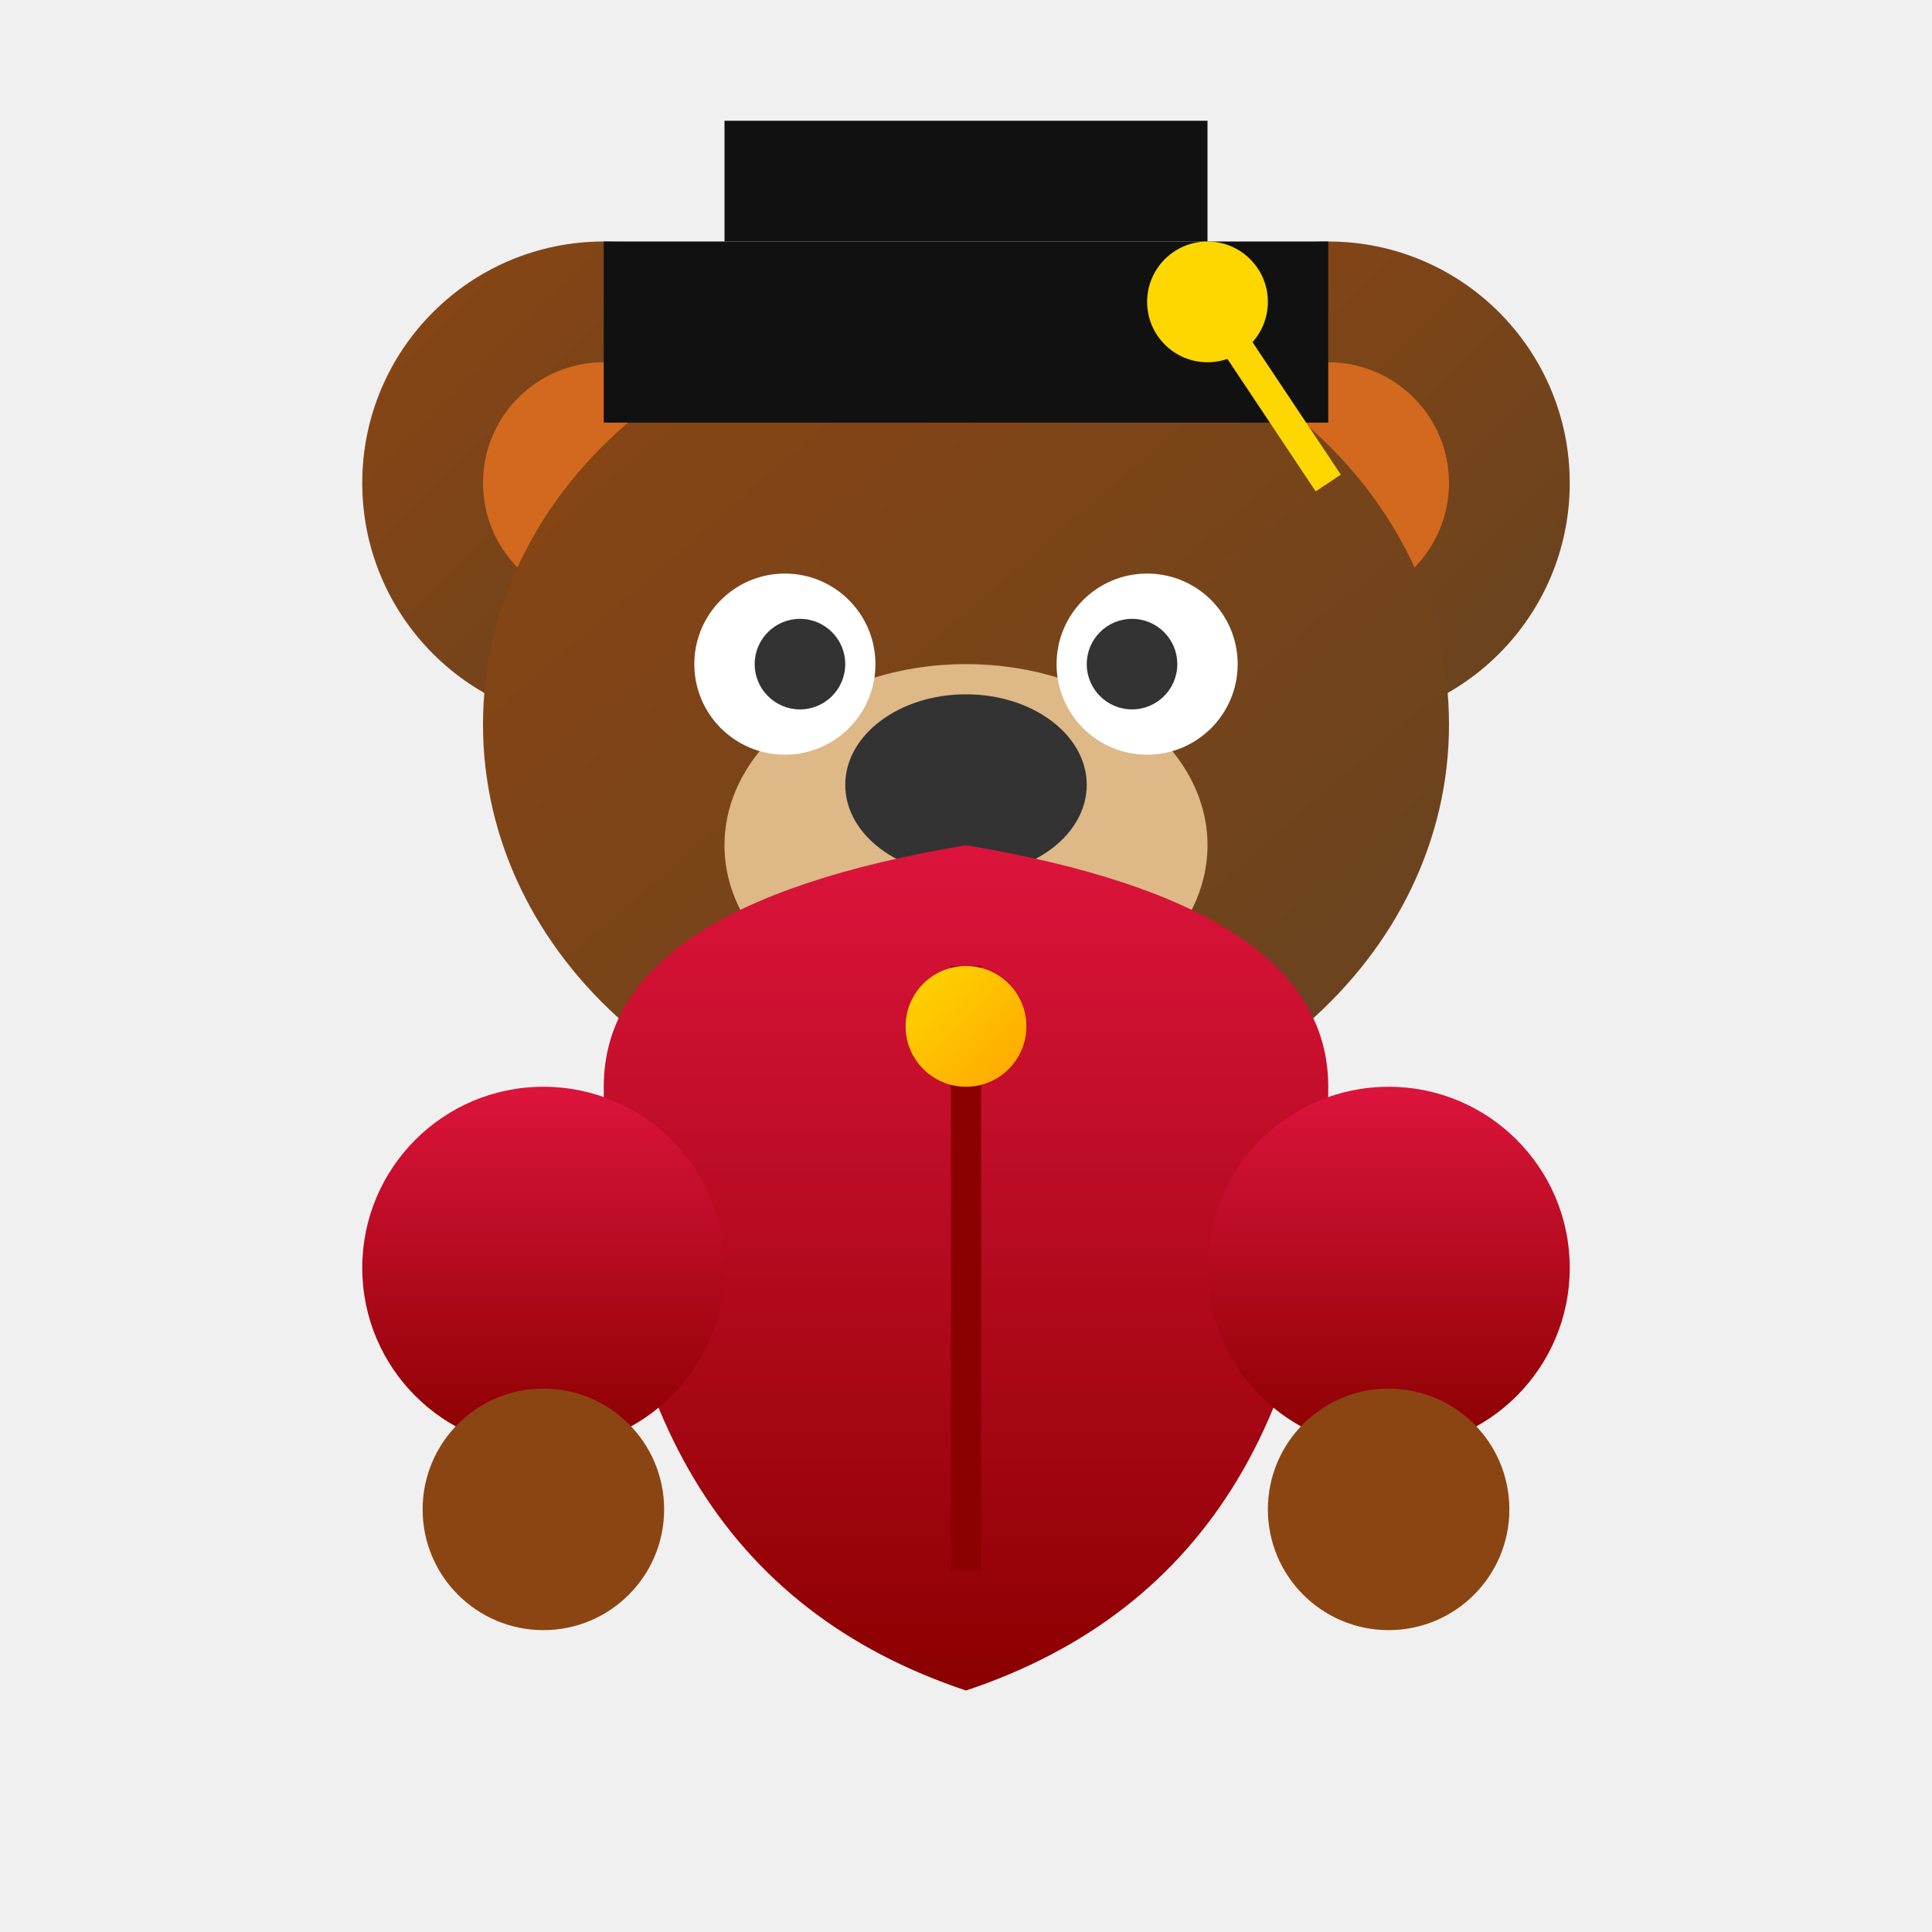
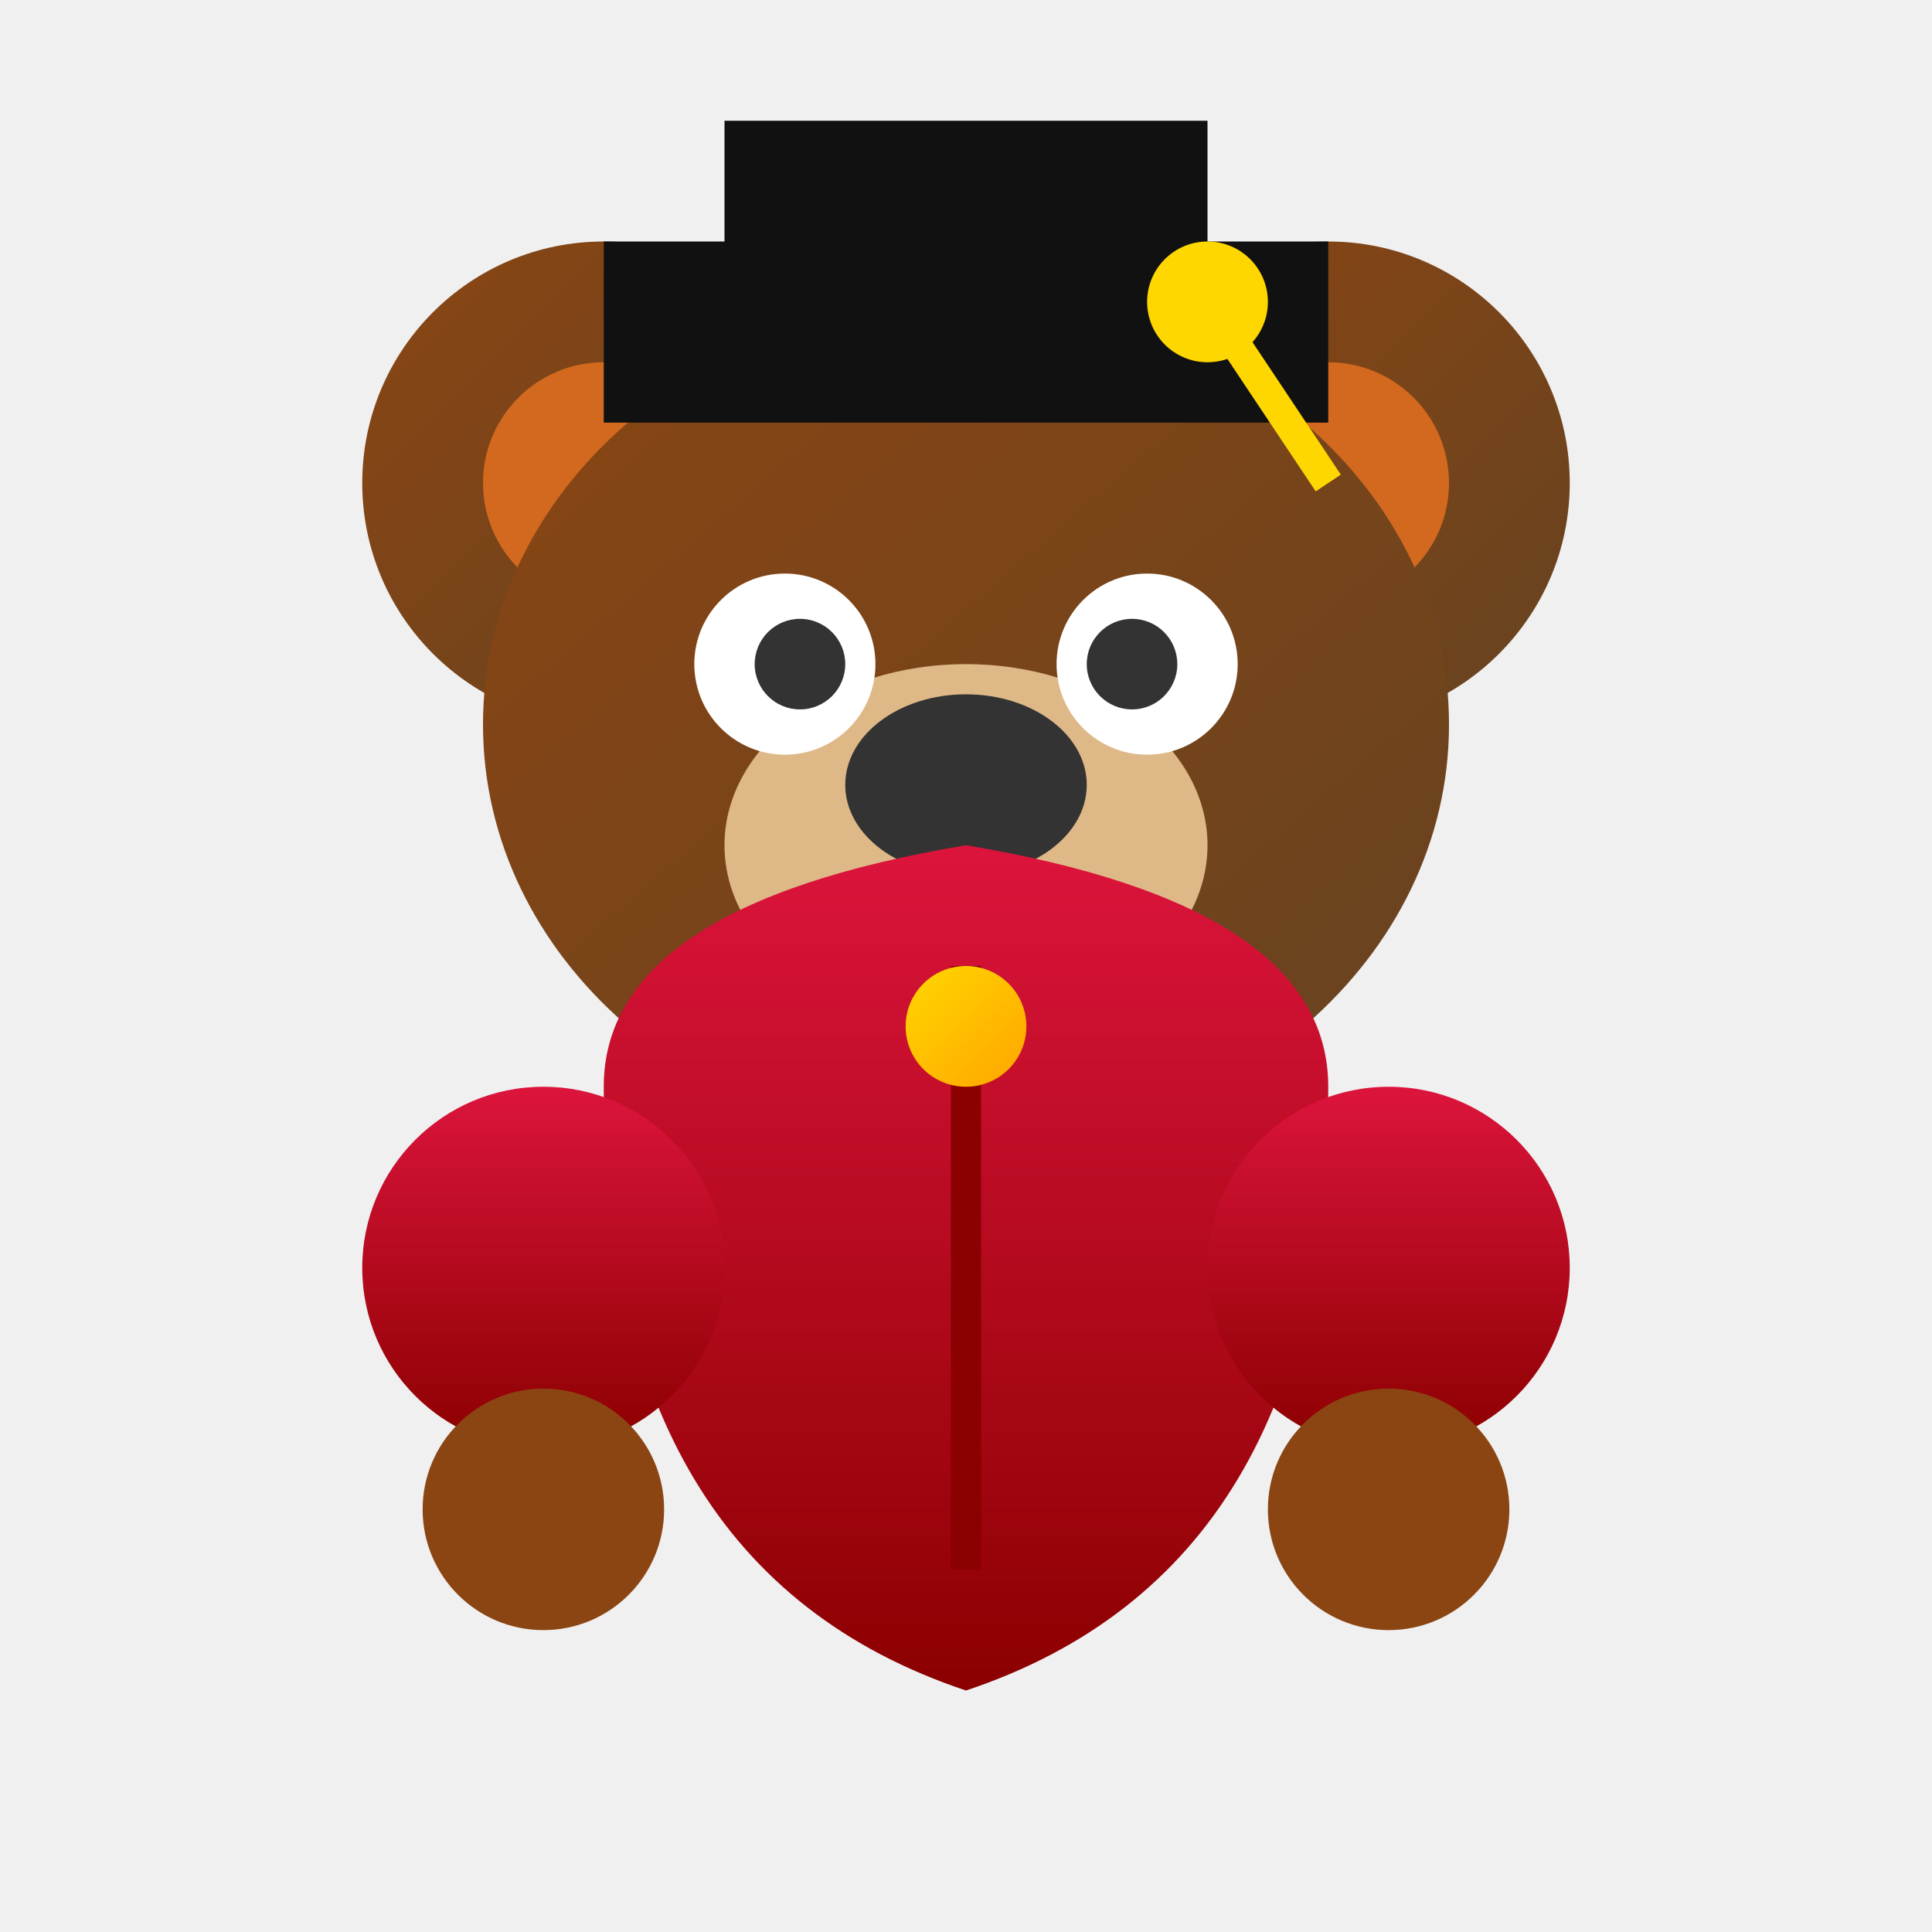
- <svg xmlns="http://www.w3.org/2000/svg" viewBox="0 0 64 64" width="64" height="64">
+ <svg xmlns="http://www.w3.org/2000/svg" width="64" height="64" viewBox="0 0 64 64">
  <defs>
-     <linearGradient id="bearBrown64" x1="0%" y1="0%" x2="100%" y2="100%">
-       <stop offset="0%" style="stop-color:#8B4513" />
+     <linearGradient id="a" x1="0%" x2="100%" y1="0%" y2="100%">
+       <stop offset="0%" style="stop-color:#8b4513" />
      <stop offset="100%" style="stop-color:#654321" />
    </linearGradient>
-     <linearGradient id="bearJacket64" x1="0%" y1="0%" x2="0%" y2="100%">
-       <stop offset="0%" style="stop-color:#DC143C" />
-       <stop offset="100%" style="stop-color:#8B0000" />
+     <linearGradient id="b" x1="0%" x2="0%" y1="0%" y2="100%">
+       <stop offset="0%" style="stop-color:#dc143c" />
+       <stop offset="100%" style="stop-color:#8b0000" />
    </linearGradient>
-     <linearGradient id="goldAccent64" x1="0%" y1="0%" x2="100%" y2="100%">
-       <stop offset="0%" style="stop-color:#FFD700" />
-       <stop offset="100%" style="stop-color:#FFA500" />
+     <linearGradient id="c" x1="0%" x2="100%" y1="0%" y2="100%">
+       <stop offset="0%" style="stop-color:gold" />
+       <stop offset="100%" style="stop-color:orange" />
    </linearGradient>
  </defs>
-   <circle cx="20" cy="16" r="8" fill="url(#bearBrown64)" />
-   <circle cx="44" cy="16" r="8" fill="url(#bearBrown64)" />
-   <circle cx="20" cy="16" r="4" fill="#D2691E" />
-   <circle cx="44" cy="16" r="4" fill="#D2691E" />
-   <ellipse cx="32" cy="24" rx="16" ry="14" fill="url(#bearBrown64)" />
-   <ellipse cx="32" cy="28" rx="8" ry="6" fill="#DEB887" />
-   <ellipse cx="32" cy="26" rx="4" ry="3" fill="#333" />
-   <circle cx="26" cy="22" r="3" fill="#FFF" />
+   <circle cx="20" cy="16" r="8" fill="url(#a)" />
+   <circle cx="44" cy="16" r="8" fill="url(#a)" />
+   <circle cx="20" cy="16" r="4" fill="#d2691e" />
+   <circle cx="44" cy="16" r="4" fill="#d2691e" />
+   <ellipse cx="32" cy="24" fill="url(#a)" rx="16" ry="14" />
+   <ellipse cx="32" cy="28" fill="#deb887" rx="8" ry="6" />
+   <ellipse cx="32" cy="26" fill="#333" rx="4" ry="3" />
+   <circle cx="26" cy="22" r="3" fill="#fff" />
  <circle cx="26.5" cy="22" r="1.5" fill="#333" />
-   <circle cx="38" cy="22" r="3" fill="#FFF" />
+   <circle cx="38" cy="22" r="3" fill="#fff" />
  <circle cx="37.5" cy="22" r="1.5" fill="#333" />
-   <rect x="20" y="8" width="24" height="6" fill="#111" />
-   <rect x="24" y="4" width="16" height="4" fill="#111" />
-   <circle cx="40" cy="10" r="2" fill="#FFD700" />
-   <line x1="40" y1="10" x2="44" y2="16" stroke="#FFD700" stroke-width="1" />
-   <path d="M20 36 Q20 30 32 28 Q44 30 44 36 Q44 52 32 56 Q20 52 20 36Z" fill="url(#bearJacket64)" />
-   <line x1="32" y1="32" x2="32" y2="52" stroke="#8B0000" stroke-width="1" />
-   <circle cx="32" cy="34" r="2" fill="url(#goldAccent64)" />
-   <ellipse cx="18" cy="42" r="4" ry="6" fill="url(#bearJacket64)" />
-   <ellipse cx="46" cy="42" r="4" ry="6" fill="url(#bearJacket64)" />
-   <circle cx="18" cy="50" r="4" fill="#8B4513" />
-   <circle cx="46" cy="50" r="4" fill="#8B4513" />
+   <path fill="#111" d="M20 8h24v6H20zM24 4h16v4H24z" />
+   <circle cx="40" cy="10" r="2" fill="gold" />
+   <path stroke="gold" d="m40 10 4 6" />
+   <path fill="url(#b)" d="M20 36q0-6 12-8 12 2 12 8 0 16-12 20-12-4-12-20" />
+   <path stroke="#8b0000" d="M32 32v20" />
+   <circle cx="32" cy="34" r="2" fill="url(#c)" />
+   <ellipse cx="18" cy="42" fill="url(#b)" ry="6" />
+   <ellipse cx="46" cy="42" fill="url(#b)" ry="6" />
+   <circle cx="18" cy="50" r="4" fill="#8b4513" />
+   <circle cx="46" cy="50" r="4" fill="#8b4513" />
</svg>
